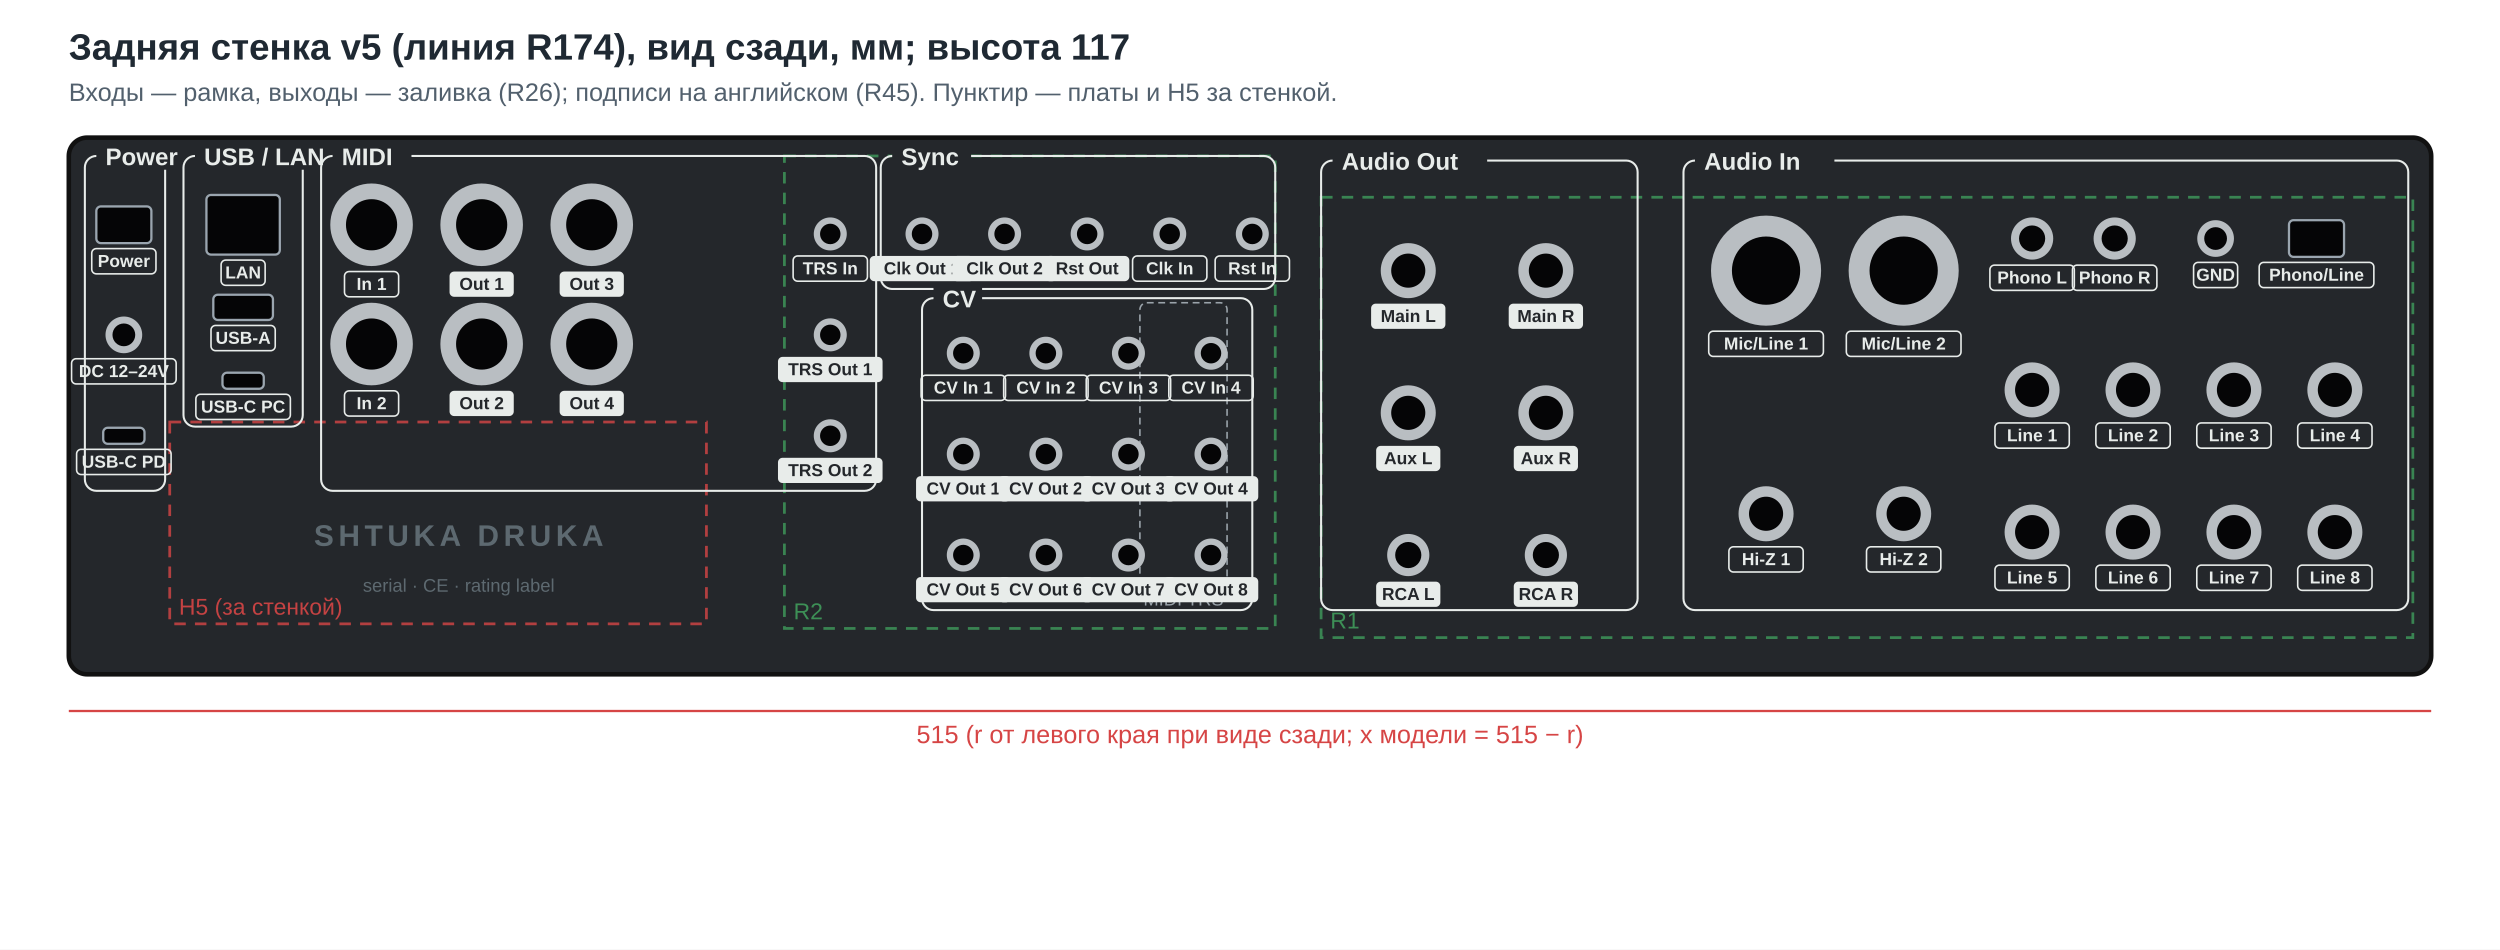
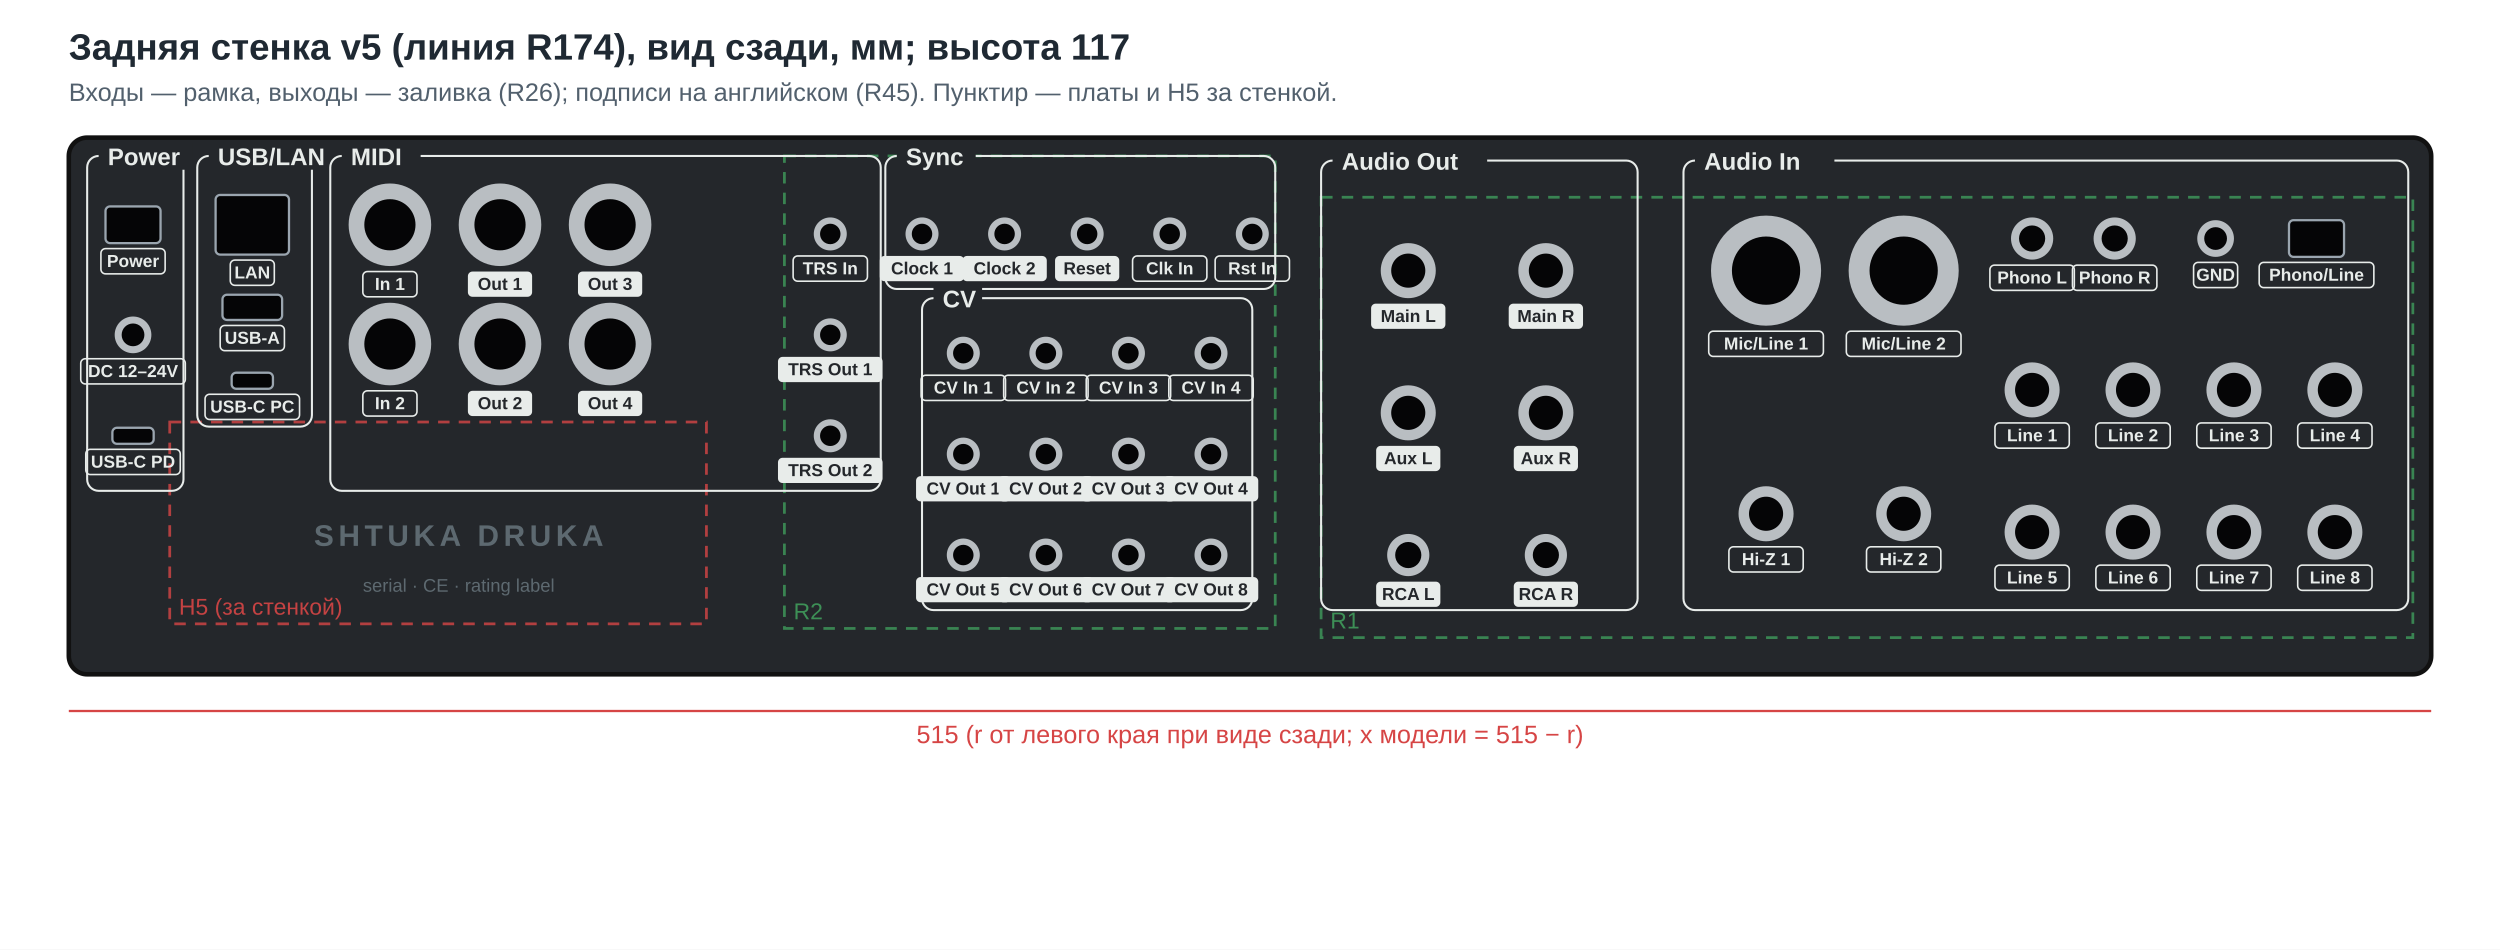
<svg xmlns="http://www.w3.org/2000/svg" viewBox="0 0 1090 414" width="1090" height="414" font-family="Segoe UI, Arial, sans-serif">
  <rect width="100%" height="100%" fill="#ffffff" />
  <text x="30" y="26" font-size="16" font-weight="700" fill="#1f2933">Задняя стенка v5 (линия R174), вид сзади, мм; высота 117</text>
  <text x="30" y="44" font-size="11" fill="#52606d">Входы — рамка, выходы — заливка (R26); подписи на английском (R45). Пунктир — платы и H5 за стенкой.</text>
  <rect x="30.0" y="60.0" width="1030.0" height="234.0" rx="8" fill="#24272b" stroke="#111" stroke-width="2" />
  <rect x="74.0" y="184.0" width="234.0" height="88.0" fill="none" stroke="#d64545" stroke-width="1.2" stroke-dasharray="5 4" opacity=".8" />
  <text x="78.0" y="268.0" font-size="10" fill="#d64545" opacity=".9">H5 (за стенкой)</text>
  <rect x="342.0" y="68.0" width="214.0" height="206.0" fill="none" stroke="#3f9b5b" stroke-width="1.2" stroke-dasharray="5 4" opacity=".8" />
  <text x="346.0" y="270.0" font-size="10" fill="#3f9b5b" opacity=".9">R2</text>
  <rect x="576.0" y="86.0" width="476.0" height="192.0" fill="none" stroke="#3f9b5b" stroke-width="1.2" stroke-dasharray="5 4" opacity=".8" />
  <text x="580.0" y="274.0" font-size="10" fill="#3f9b5b" opacity=".9">R1</text>
-   <rect x="37.0" y="68.0" width="35.0" height="146.0" rx="5" fill="none" stroke="#e8ecea" stroke-width="0.9" />
-   <rect x="42.0" y="62.0" width="41.0" height="12" fill="#24272b" />
-   <text x="46.0" y="72.0" font-size="10.5" font-weight="700" fill="#e8ecea">Power</text>
-   <rect x="80.0" y="68.0" width="52.0" height="118.0" rx="5" fill="none" stroke="#e8ecea" stroke-width="0.9" />
-   <rect x="85.0" y="62.0" width="67.4" height="12" fill="#24272b" />
-   <text x="89.0" y="72.0" font-size="10.5" font-weight="700" fill="#e8ecea">USB / LAN</text>
-   <rect x="140.0" y="68.0" width="242.0" height="146.0" rx="5" fill="none" stroke="#e8ecea" stroke-width="0.9" />
-   <rect x="145.0" y="62.0" width="34.4" height="12" fill="#24272b" />
-   <text x="149.0" y="72.0" font-size="10.5" font-weight="700" fill="#e8ecea">MIDI</text>
-   <rect x="384.0" y="68.0" width="172.0" height="58.0" rx="5" fill="none" stroke="#e8ecea" stroke-width="0.9" />
-   <rect x="389.0" y="62.0" width="34.4" height="12" fill="#24272b" />
-   <text x="393.0" y="72.0" font-size="10.5" font-weight="700" fill="#e8ecea">Sync</text>
+   <rect x="38.0" y="68.0" width="42.0" height="146.0" rx="5" fill="none" stroke="#e8ecea" stroke-width="0.9" />
+   <rect x="43.0" y="62.0" width="41.0" height="12" fill="#24272b" />
+   <text x="47.0" y="72.0" font-size="10.5" font-weight="700" fill="#e8ecea">Power</text>
+   <rect x="86.0" y="68.0" width="50.0" height="118.0" rx="5" fill="none" stroke="#e8ecea" stroke-width="0.9" />
+   <rect x="91.0" y="62.0" width="54.2" height="12" fill="#24272b" />
+   <text x="95.0" y="72.0" font-size="10.5" font-weight="700" fill="#e8ecea">USB/LAN</text>
+   <rect x="144.0" y="68.0" width="240.0" height="146.0" rx="5" fill="none" stroke="#e8ecea" stroke-width="0.9" />
+   <rect x="149.0" y="62.0" width="34.4" height="12" fill="#24272b" />
+   <text x="153.0" y="72.0" font-size="10.5" font-weight="700" fill="#e8ecea">MIDI</text>
+   <rect x="386.0" y="68.0" width="170.0" height="58.0" rx="5" fill="none" stroke="#e8ecea" stroke-width="0.9" />
+   <rect x="391.0" y="62.0" width="34.4" height="12" fill="#24272b" />
+   <text x="395.0" y="72.0" font-size="10.5" font-weight="700" fill="#e8ecea">Sync</text>
  <rect x="402.0" y="130.0" width="144.0" height="136.0" rx="5" fill="none" stroke="#e8ecea" stroke-width="0.9" />
  <rect x="407.0" y="124.0" width="21.2" height="12" fill="#24272b" />
  <text x="411.0" y="134.0" font-size="10.5" font-weight="700" fill="#e8ecea">CV</text>
  <rect x="576.0" y="70.0" width="138.0" height="196.0" rx="5" fill="none" stroke="#e8ecea" stroke-width="0.9" />
  <rect x="581.0" y="64.0" width="67.4" height="12" fill="#24272b" />
  <text x="585.0" y="74.0" font-size="10.5" font-weight="700" fill="#e8ecea">Audio Out</text>
  <rect x="734.0" y="70.0" width="316.0" height="196.0" rx="5" fill="none" stroke="#e8ecea" stroke-width="0.9" />
  <rect x="739.0" y="64.0" width="60.8" height="12" fill="#24272b" />
  <text x="743.0" y="74.0" font-size="10.5" font-weight="700" fill="#e8ecea">Audio In</text>
-   <rect x="497.0" y="132.0" width="38.0" height="122.0" rx="3" fill="none" stroke="#9aa3aa" stroke-width="0.7" stroke-dasharray="3 2" />
-   <text x="516.0" y="264.0" font-size="8" fill="#9aa3aa" text-anchor="middle">MIDI TRS</text>
-   <rect x="42.0" y="90.0" width="24.0" height="16.0" rx="2" fill="#050506" stroke="#9aa5af" stroke-width="1" />
-   <rect x="40.0" y="108.4" width="28.0" height="11" rx="2" fill="none" stroke="#e8ecea" stroke-width="0.7" />
-   <text x="54.0" y="116.4" font-size="7.6" font-weight="700" fill="#e8ecea" text-anchor="middle">Power</text>
-   <circle cx="54.0" cy="146.0" r="8.0" fill="#b9bec2" />
-   <circle cx="54.0" cy="146.0" r="4.96" fill="#050506" />
-   <rect x="31.2" y="156.4" width="45.6" height="11" rx="2" fill="none" stroke="#e8ecea" stroke-width="0.7" />
-   <text x="54.0" y="164.4" font-size="7.6" font-weight="700" fill="#e8ecea" text-anchor="middle">DC 12–24V</text>
-   <rect x="45.0" y="186.5" width="18.0" height="7.0" rx="2" fill="#050506" stroke="#9aa5af" stroke-width="1" />
-   <rect x="33.4" y="195.9" width="41.2" height="11" rx="2" fill="none" stroke="#e8ecea" stroke-width="0.7" />
-   <text x="54.0" y="203.9" font-size="7.6" font-weight="700" fill="#e8ecea" text-anchor="middle">USB-C PD</text>
-   <rect x="90.0" y="85.0" width="32.0" height="26.0" rx="2" fill="#050506" stroke="#9aa5af" stroke-width="1" />
-   <rect x="96.4" y="113.4" width="19.2" height="11" rx="2" fill="none" stroke="#e8ecea" stroke-width="0.7" />
-   <text x="106.0" y="121.4" font-size="7.6" font-weight="700" fill="#e8ecea" text-anchor="middle">LAN</text>
-   <rect x="93.0" y="128.5" width="26.0" height="11.0" rx="2" fill="#050506" stroke="#9aa5af" stroke-width="1" />
-   <rect x="92.0" y="141.9" width="28.0" height="11" rx="2" fill="none" stroke="#e8ecea" stroke-width="0.7" />
-   <text x="106.0" y="149.9" font-size="7.6" font-weight="700" fill="#e8ecea" text-anchor="middle">USB-A</text>
-   <rect x="97.0" y="162.5" width="18.0" height="7.0" rx="2" fill="#050506" stroke="#9aa5af" stroke-width="1" />
-   <rect x="85.4" y="171.9" width="41.2" height="11" rx="2" fill="none" stroke="#e8ecea" stroke-width="0.7" />
-   <text x="106.0" y="179.9" font-size="7.6" font-weight="700" fill="#e8ecea" text-anchor="middle">USB-C PC</text>
-   <circle cx="162.0" cy="98.0" r="18.0" fill="#b9bec2" />
-   <circle cx="162.0" cy="98.0" r="11.16" fill="#050506" />
-   <rect x="150.2" y="118.4" width="23.6" height="11" rx="2" fill="none" stroke="#e8ecea" stroke-width="0.7" />
-   <text x="162.0" y="126.4" font-size="7.6" font-weight="700" fill="#e8ecea" text-anchor="middle">In 1</text>
-   <circle cx="162.0" cy="150.0" r="18.0" fill="#b9bec2" />
-   <circle cx="162.0" cy="150.0" r="11.16" fill="#050506" />
-   <rect x="150.2" y="170.4" width="23.6" height="11" rx="2" fill="none" stroke="#e8ecea" stroke-width="0.7" />
-   <text x="162.0" y="178.4" font-size="7.6" font-weight="700" fill="#e8ecea" text-anchor="middle">In 2</text>
-   <circle cx="210.0" cy="98.0" r="18.0" fill="#b9bec2" />
-   <circle cx="210.0" cy="98.0" r="11.16" fill="#050506" />
-   <rect x="196.0" y="118.4" width="28.0" height="11" rx="2" fill="#e8ecea" />
-   <text x="210.0" y="126.4" font-size="7.6" font-weight="700" fill="#24272b" text-anchor="middle">Out 1</text>
-   <circle cx="210.0" cy="150.0" r="18.0" fill="#b9bec2" />
-   <circle cx="210.0" cy="150.0" r="11.16" fill="#050506" />
-   <rect x="196.0" y="170.4" width="28.0" height="11" rx="2" fill="#e8ecea" />
-   <text x="210.0" y="178.4" font-size="7.6" font-weight="700" fill="#24272b" text-anchor="middle">Out 2</text>
-   <circle cx="258.0" cy="98.0" r="18.0" fill="#b9bec2" />
-   <circle cx="258.0" cy="98.0" r="11.16" fill="#050506" />
-   <rect x="244.0" y="118.4" width="28.0" height="11" rx="2" fill="#e8ecea" />
-   <text x="258.0" y="126.4" font-size="7.6" font-weight="700" fill="#24272b" text-anchor="middle">Out 3</text>
-   <circle cx="258.0" cy="150.0" r="18.0" fill="#b9bec2" />
-   <circle cx="258.0" cy="150.0" r="11.16" fill="#050506" />
-   <rect x="244.0" y="170.4" width="28.0" height="11" rx="2" fill="#e8ecea" />
-   <text x="258.0" y="178.4" font-size="7.6" font-weight="700" fill="#24272b" text-anchor="middle">Out 4</text>
+   <rect x="46.0" y="90.0" width="24.0" height="16.0" rx="2" fill="#050506" stroke="#9aa5af" stroke-width="1" />
+   <rect x="44.0" y="108.4" width="28.0" height="11" rx="2" fill="none" stroke="#e8ecea" stroke-width="0.7" />
+   <text x="58.0" y="116.4" font-size="7.6" font-weight="700" fill="#e8ecea" text-anchor="middle">Power</text>
+   <circle cx="58.0" cy="146.0" r="8.0" fill="#b9bec2" />
+   <circle cx="58.0" cy="146.0" r="4.96" fill="#050506" />
+   <rect x="35.2" y="156.4" width="45.6" height="11" rx="2" fill="none" stroke="#e8ecea" stroke-width="0.7" />
+   <text x="58.0" y="164.4" font-size="7.6" font-weight="700" fill="#e8ecea" text-anchor="middle">DC 12–24V</text>
+   <rect x="49.0" y="186.5" width="18.0" height="7.0" rx="2" fill="#050506" stroke="#9aa5af" stroke-width="1" />
+   <rect x="37.4" y="195.9" width="41.2" height="11" rx="2" fill="none" stroke="#e8ecea" stroke-width="0.7" />
+   <text x="58.0" y="203.9" font-size="7.6" font-weight="700" fill="#e8ecea" text-anchor="middle">USB-C PD</text>
+   <rect x="94.0" y="85.0" width="32.0" height="26.0" rx="2" fill="#050506" stroke="#9aa5af" stroke-width="1" />
+   <rect x="100.4" y="113.4" width="19.2" height="11" rx="2" fill="none" stroke="#e8ecea" stroke-width="0.7" />
+   <text x="110.0" y="121.4" font-size="7.6" font-weight="700" fill="#e8ecea" text-anchor="middle">LAN</text>
+   <rect x="97.0" y="128.5" width="26.0" height="11.0" rx="2" fill="#050506" stroke="#9aa5af" stroke-width="1" />
+   <rect x="96.0" y="141.9" width="28.0" height="11" rx="2" fill="none" stroke="#e8ecea" stroke-width="0.7" />
+   <text x="110.0" y="149.9" font-size="7.6" font-weight="700" fill="#e8ecea" text-anchor="middle">USB-A</text>
+   <rect x="101.0" y="162.5" width="18.0" height="7.0" rx="2" fill="#050506" stroke="#9aa5af" stroke-width="1" />
+   <rect x="89.4" y="171.9" width="41.2" height="11" rx="2" fill="none" stroke="#e8ecea" stroke-width="0.7" />
+   <text x="110.0" y="179.9" font-size="7.6" font-weight="700" fill="#e8ecea" text-anchor="middle">USB-C PC</text>
+   <circle cx="170.0" cy="98.0" r="18.0" fill="#b9bec2" />
+   <circle cx="170.0" cy="98.0" r="11.16" fill="#050506" />
+   <rect x="158.2" y="118.4" width="23.6" height="11" rx="2" fill="none" stroke="#e8ecea" stroke-width="0.7" />
+   <text x="170.0" y="126.4" font-size="7.6" font-weight="700" fill="#e8ecea" text-anchor="middle">In 1</text>
+   <circle cx="170.0" cy="150.0" r="18.0" fill="#b9bec2" />
+   <circle cx="170.0" cy="150.0" r="11.16" fill="#050506" />
+   <rect x="158.2" y="170.4" width="23.6" height="11" rx="2" fill="none" stroke="#e8ecea" stroke-width="0.7" />
+   <text x="170.0" y="178.4" font-size="7.6" font-weight="700" fill="#e8ecea" text-anchor="middle">In 2</text>
+   <circle cx="218.0" cy="98.0" r="18.0" fill="#b9bec2" />
+   <circle cx="218.0" cy="98.0" r="11.16" fill="#050506" />
+   <rect x="204.0" y="118.4" width="28.0" height="11" rx="2" fill="#e8ecea" />
+   <text x="218.0" y="126.4" font-size="7.6" font-weight="700" fill="#24272b" text-anchor="middle">Out 1</text>
+   <circle cx="218.0" cy="150.0" r="18.0" fill="#b9bec2" />
+   <circle cx="218.0" cy="150.0" r="11.16" fill="#050506" />
+   <rect x="204.0" y="170.4" width="28.0" height="11" rx="2" fill="#e8ecea" />
+   <text x="218.0" y="178.4" font-size="7.6" font-weight="700" fill="#24272b" text-anchor="middle">Out 2</text>
+   <circle cx="266.0" cy="98.0" r="18.0" fill="#b9bec2" />
+   <circle cx="266.0" cy="98.0" r="11.16" fill="#050506" />
+   <rect x="252.0" y="118.4" width="28.0" height="11" rx="2" fill="#e8ecea" />
+   <text x="266.0" y="126.4" font-size="7.6" font-weight="700" fill="#24272b" text-anchor="middle">Out 3</text>
+   <circle cx="266.0" cy="150.0" r="18.0" fill="#b9bec2" />
+   <circle cx="266.0" cy="150.0" r="11.16" fill="#050506" />
+   <rect x="252.0" y="170.4" width="28.0" height="11" rx="2" fill="#e8ecea" />
+   <text x="266.0" y="178.4" font-size="7.6" font-weight="700" fill="#24272b" text-anchor="middle">Out 4</text>
  <circle cx="362.0" cy="102.0" r="7.2" fill="#b9bec2" />
  <circle cx="362.0" cy="102.0" r="4.464" fill="#050506" />
  <rect x="345.8" y="111.6" width="32.4" height="11" rx="2" fill="none" stroke="#e8ecea" stroke-width="0.7" />
  <text x="362.0" y="119.6" font-size="7.6" font-weight="700" fill="#e8ecea" text-anchor="middle">TRS In</text>
  <circle cx="362.0" cy="146.0" r="7.2" fill="#b9bec2" />
  <circle cx="362.0" cy="146.0" r="4.464" fill="#050506" />
  <rect x="339.2" y="155.6" width="45.6" height="11" rx="2" fill="#e8ecea" />
  <text x="362.0" y="163.6" font-size="7.6" font-weight="700" fill="#24272b" text-anchor="middle">TRS Out 1</text>
  <circle cx="362.0" cy="190.0" r="7.2" fill="#b9bec2" />
  <circle cx="362.0" cy="190.0" r="4.464" fill="#050506" />
  <rect x="339.2" y="199.6" width="45.6" height="11" rx="2" fill="#e8ecea" />
  <text x="362.0" y="207.6" font-size="7.6" font-weight="700" fill="#24272b" text-anchor="middle">TRS Out 2</text>
  <circle cx="402.0" cy="102.0" r="7.2" fill="#b9bec2" />
  <circle cx="402.0" cy="102.0" r="4.464" fill="#050506" />
-   <rect x="379.2" y="111.6" width="45.6" height="11" rx="2" fill="#e8ecea" />
-   <text x="402.0" y="119.6" font-size="7.6" font-weight="700" fill="#24272b" text-anchor="middle">Clk Out 1</text>
+   <rect x="383.6" y="111.6" width="36.8" height="11" rx="2" fill="#e8ecea" />
+   <text x="402.0" y="119.6" font-size="7.6" font-weight="700" fill="#24272b" text-anchor="middle">Clock 1</text>
  <circle cx="438.0" cy="102.0" r="7.2" fill="#b9bec2" />
  <circle cx="438.0" cy="102.0" r="4.464" fill="#050506" />
-   <rect x="415.2" y="111.6" width="45.6" height="11" rx="2" fill="#e8ecea" />
-   <text x="438.0" y="119.6" font-size="7.6" font-weight="700" fill="#24272b" text-anchor="middle">Clk Out 2</text>
+   <rect x="419.6" y="111.6" width="36.8" height="11" rx="2" fill="#e8ecea" />
+   <text x="438.0" y="119.6" font-size="7.6" font-weight="700" fill="#24272b" text-anchor="middle">Clock 2</text>
  <circle cx="474.0" cy="102.0" r="7.2" fill="#b9bec2" />
  <circle cx="474.0" cy="102.0" r="4.464" fill="#050506" />
-   <rect x="455.6" y="111.6" width="36.8" height="11" rx="2" fill="#e8ecea" />
-   <text x="474.0" y="119.6" font-size="7.6" font-weight="700" fill="#24272b" text-anchor="middle">Rst Out</text>
+   <rect x="460.0" y="111.6" width="28.0" height="11" rx="2" fill="#e8ecea" />
+   <text x="474.0" y="119.6" font-size="7.6" font-weight="700" fill="#24272b" text-anchor="middle">Reset</text>
  <circle cx="510.0" cy="102.0" r="7.2" fill="#b9bec2" />
  <circle cx="510.0" cy="102.0" r="4.464" fill="#050506" />
  <rect x="493.8" y="111.6" width="32.4" height="11" rx="2" fill="none" stroke="#e8ecea" stroke-width="0.7" />
  <text x="510.0" y="119.6" font-size="7.6" font-weight="700" fill="#e8ecea" text-anchor="middle">Clk In</text>
  <circle cx="546.0" cy="102.0" r="7.2" fill="#b9bec2" />
  <circle cx="546.0" cy="102.0" r="4.464" fill="#050506" />
  <rect x="529.8" y="111.6" width="32.4" height="11" rx="2" fill="none" stroke="#e8ecea" stroke-width="0.7" />
  <text x="546.0" y="119.6" font-size="7.6" font-weight="700" fill="#e8ecea" text-anchor="middle">Rst In</text>
  <circle cx="420.0" cy="154.0" r="7.2" fill="#b9bec2" />
  <circle cx="420.0" cy="154.0" r="4.464" fill="#050506" />
  <rect x="401.6" y="163.6" width="36.8" height="11" rx="2" fill="none" stroke="#e8ecea" stroke-width="0.7" />
  <text x="420.0" y="171.6" font-size="7.6" font-weight="700" fill="#e8ecea" text-anchor="middle">CV In 1</text>
  <circle cx="420.0" cy="198.0" r="7.2" fill="#b9bec2" />
  <circle cx="420.0" cy="198.0" r="4.464" fill="#050506" />
  <rect x="399.4" y="207.6" width="41.2" height="11" rx="2" fill="#e8ecea" />
  <text x="420.0" y="215.6" font-size="7.6" font-weight="700" fill="#24272b" text-anchor="middle">CV Out 1</text>
  <circle cx="420.0" cy="242.0" r="7.2" fill="#b9bec2" />
  <circle cx="420.0" cy="242.0" r="4.464" fill="#050506" />
  <rect x="399.4" y="251.6" width="41.2" height="11" rx="2" fill="#e8ecea" />
  <text x="420.0" y="259.6" font-size="7.6" font-weight="700" fill="#24272b" text-anchor="middle">CV Out 5</text>
  <circle cx="456.0" cy="154.0" r="7.2" fill="#b9bec2" />
  <circle cx="456.0" cy="154.0" r="4.464" fill="#050506" />
  <rect x="437.6" y="163.6" width="36.8" height="11" rx="2" fill="none" stroke="#e8ecea" stroke-width="0.7" />
  <text x="456.0" y="171.6" font-size="7.6" font-weight="700" fill="#e8ecea" text-anchor="middle">CV In 2</text>
  <circle cx="456.0" cy="198.0" r="7.2" fill="#b9bec2" />
  <circle cx="456.0" cy="198.0" r="4.464" fill="#050506" />
  <rect x="435.4" y="207.6" width="41.2" height="11" rx="2" fill="#e8ecea" />
  <text x="456.0" y="215.6" font-size="7.6" font-weight="700" fill="#24272b" text-anchor="middle">CV Out 2</text>
  <circle cx="456.0" cy="242.0" r="7.2" fill="#b9bec2" />
  <circle cx="456.0" cy="242.0" r="4.464" fill="#050506" />
  <rect x="435.4" y="251.6" width="41.2" height="11" rx="2" fill="#e8ecea" />
  <text x="456.0" y="259.6" font-size="7.6" font-weight="700" fill="#24272b" text-anchor="middle">CV Out 6</text>
  <circle cx="492.0" cy="154.0" r="7.2" fill="#b9bec2" />
  <circle cx="492.0" cy="154.0" r="4.464" fill="#050506" />
  <rect x="473.6" y="163.6" width="36.8" height="11" rx="2" fill="none" stroke="#e8ecea" stroke-width="0.7" />
  <text x="492.0" y="171.6" font-size="7.6" font-weight="700" fill="#e8ecea" text-anchor="middle">CV In 3</text>
  <circle cx="492.0" cy="198.0" r="7.2" fill="#b9bec2" />
  <circle cx="492.0" cy="198.0" r="4.464" fill="#050506" />
  <rect x="471.4" y="207.6" width="41.2" height="11" rx="2" fill="#e8ecea" />
  <text x="492.0" y="215.6" font-size="7.6" font-weight="700" fill="#24272b" text-anchor="middle">CV Out 3</text>
  <circle cx="492.0" cy="242.0" r="7.2" fill="#b9bec2" />
  <circle cx="492.0" cy="242.0" r="4.464" fill="#050506" />
  <rect x="471.4" y="251.6" width="41.2" height="11" rx="2" fill="#e8ecea" />
  <text x="492.0" y="259.6" font-size="7.6" font-weight="700" fill="#24272b" text-anchor="middle">CV Out 7</text>
  <circle cx="528.0" cy="154.0" r="7.2" fill="#b9bec2" />
  <circle cx="528.0" cy="154.0" r="4.464" fill="#050506" />
  <rect x="509.6" y="163.6" width="36.8" height="11" rx="2" fill="none" stroke="#e8ecea" stroke-width="0.7" />
  <text x="528.0" y="171.6" font-size="7.6" font-weight="700" fill="#e8ecea" text-anchor="middle">CV In 4</text>
  <circle cx="528.0" cy="198.0" r="7.2" fill="#b9bec2" />
  <circle cx="528.0" cy="198.0" r="4.464" fill="#050506" />
  <rect x="507.4" y="207.6" width="41.2" height="11" rx="2" fill="#e8ecea" />
  <text x="528.0" y="215.6" font-size="7.6" font-weight="700" fill="#24272b" text-anchor="middle">CV Out 4</text>
  <circle cx="528.0" cy="242.0" r="7.2" fill="#b9bec2" />
  <circle cx="528.0" cy="242.0" r="4.464" fill="#050506" />
  <rect x="507.4" y="251.6" width="41.2" height="11" rx="2" fill="#e8ecea" />
  <text x="528.0" y="259.6" font-size="7.6" font-weight="700" fill="#24272b" text-anchor="middle">CV Out 8</text>
  <circle cx="614.0" cy="118.0" r="12.0" fill="#b9bec2" />
  <circle cx="614.0" cy="118.0" r="7.44" fill="#050506" />
  <rect x="597.8" y="132.4" width="32.4" height="11" rx="2" fill="#e8ecea" />
  <text x="614.0" y="140.4" font-size="7.6" font-weight="700" fill="#24272b" text-anchor="middle">Main L</text>
  <circle cx="674.0" cy="118.0" r="12.0" fill="#b9bec2" />
  <circle cx="674.0" cy="118.0" r="7.44" fill="#050506" />
  <rect x="657.8" y="132.4" width="32.4" height="11" rx="2" fill="#e8ecea" />
  <text x="674.0" y="140.4" font-size="7.6" font-weight="700" fill="#24272b" text-anchor="middle">Main R</text>
  <circle cx="614.0" cy="180.0" r="12.0" fill="#b9bec2" />
  <circle cx="614.0" cy="180.0" r="7.44" fill="#050506" />
  <rect x="600.0" y="194.4" width="28.0" height="11" rx="2" fill="#e8ecea" />
  <text x="614.0" y="202.4" font-size="7.6" font-weight="700" fill="#24272b" text-anchor="middle">Aux L</text>
  <circle cx="674.0" cy="180.0" r="12.0" fill="#b9bec2" />
  <circle cx="674.0" cy="180.0" r="7.44" fill="#050506" />
  <rect x="660.0" y="194.4" width="28.0" height="11" rx="2" fill="#e8ecea" />
  <text x="674.0" y="202.4" font-size="7.6" font-weight="700" fill="#24272b" text-anchor="middle">Aux R</text>
  <circle cx="614.0" cy="242.0" r="9.2" fill="#b9bec2" />
  <circle cx="614.0" cy="242.0" r="5.704" fill="#050506" />
  <rect x="600.0" y="253.6" width="28.0" height="11" rx="2" fill="#e8ecea" />
  <text x="614.0" y="261.6" font-size="7.6" font-weight="700" fill="#24272b" text-anchor="middle">RCA L</text>
  <circle cx="674.0" cy="242.0" r="9.2" fill="#b9bec2" />
  <circle cx="674.0" cy="242.0" r="5.704" fill="#050506" />
  <rect x="660.0" y="253.6" width="28.0" height="11" rx="2" fill="#e8ecea" />
  <text x="674.0" y="261.6" font-size="7.6" font-weight="700" fill="#24272b" text-anchor="middle">RCA R</text>
  <circle cx="770.0" cy="118.0" r="24.0" fill="#b9bec2" />
  <circle cx="770.0" cy="118.0" r="14.88" fill="#050506" />
  <rect x="745.0" y="144.4" width="50.0" height="11" rx="2" fill="none" stroke="#e8ecea" stroke-width="0.7" />
  <text x="770.0" y="152.4" font-size="7.6" font-weight="700" fill="#e8ecea" text-anchor="middle">Mic/Line 1</text>
  <circle cx="830.0" cy="118.0" r="24.0" fill="#b9bec2" />
  <circle cx="830.0" cy="118.0" r="14.88" fill="#050506" />
  <rect x="805.0" y="144.4" width="50.0" height="11" rx="2" fill="none" stroke="#e8ecea" stroke-width="0.7" />
  <text x="830.0" y="152.4" font-size="7.6" font-weight="700" fill="#e8ecea" text-anchor="middle">Mic/Line 2</text>
  <circle cx="770.0" cy="224.0" r="12.0" fill="#b9bec2" />
  <circle cx="770.0" cy="224.0" r="7.44" fill="#050506" />
  <rect x="753.8" y="238.4" width="32.4" height="11" rx="2" fill="none" stroke="#e8ecea" stroke-width="0.7" />
  <text x="770.0" y="246.4" font-size="7.6" font-weight="700" fill="#e8ecea" text-anchor="middle">Hi-Z 1</text>
  <circle cx="830.0" cy="224.0" r="12.0" fill="#b9bec2" />
  <circle cx="830.0" cy="224.0" r="7.44" fill="#050506" />
  <rect x="813.8" y="238.4" width="32.4" height="11" rx="2" fill="none" stroke="#e8ecea" stroke-width="0.7" />
  <text x="830.0" y="246.4" font-size="7.6" font-weight="700" fill="#e8ecea" text-anchor="middle">Hi-Z 2</text>
  <circle cx="886.0" cy="104.0" r="9.2" fill="#b9bec2" />
  <circle cx="886.0" cy="104.0" r="5.704" fill="#050506" />
  <rect x="867.6" y="115.6" width="36.8" height="11" rx="2" fill="none" stroke="#e8ecea" stroke-width="0.7" />
  <text x="886.0" y="123.6" font-size="7.6" font-weight="700" fill="#e8ecea" text-anchor="middle">Phono L</text>
  <circle cx="922.0" cy="104.0" r="9.2" fill="#b9bec2" />
  <circle cx="922.0" cy="104.0" r="5.704" fill="#050506" />
  <rect x="903.6" y="115.6" width="36.8" height="11" rx="2" fill="none" stroke="#e8ecea" stroke-width="0.7" />
  <text x="922.0" y="123.6" font-size="7.6" font-weight="700" fill="#e8ecea" text-anchor="middle">Phono R</text>
  <circle cx="966.0" cy="104.0" r="8.0" fill="#b9bec2" />
  <circle cx="966.0" cy="104.0" r="4.96" fill="#050506" />
  <rect x="956.4" y="114.4" width="19.2" height="11" rx="2" fill="none" stroke="#e8ecea" stroke-width="0.7" />
  <text x="966.0" y="122.4" font-size="7.6" font-weight="700" fill="#e8ecea" text-anchor="middle">GND</text>
  <rect x="998.0" y="96.0" width="24.0" height="16.0" rx="2" fill="#050506" stroke="#9aa5af" stroke-width="1" />
  <rect x="985.0" y="114.4" width="50.0" height="11" rx="2" fill="none" stroke="#e8ecea" stroke-width="0.7" />
  <text x="1010.0" y="122.4" font-size="7.6" font-weight="700" fill="#e8ecea" text-anchor="middle">Phono/Line</text>
  <circle cx="886.0" cy="170.0" r="12.0" fill="#b9bec2" />
  <circle cx="886.0" cy="170.0" r="7.44" fill="#050506" />
  <rect x="869.8" y="184.4" width="32.4" height="11" rx="2" fill="none" stroke="#e8ecea" stroke-width="0.7" />
  <text x="886.0" y="192.4" font-size="7.6" font-weight="700" fill="#e8ecea" text-anchor="middle">Line 1</text>
  <circle cx="930.0" cy="170.0" r="12.0" fill="#b9bec2" />
  <circle cx="930.0" cy="170.0" r="7.44" fill="#050506" />
  <rect x="913.8" y="184.4" width="32.4" height="11" rx="2" fill="none" stroke="#e8ecea" stroke-width="0.7" />
  <text x="930.0" y="192.4" font-size="7.6" font-weight="700" fill="#e8ecea" text-anchor="middle">Line 2</text>
  <circle cx="974.0" cy="170.0" r="12.0" fill="#b9bec2" />
  <circle cx="974.0" cy="170.0" r="7.44" fill="#050506" />
  <rect x="957.8" y="184.4" width="32.4" height="11" rx="2" fill="none" stroke="#e8ecea" stroke-width="0.7" />
  <text x="974.0" y="192.4" font-size="7.6" font-weight="700" fill="#e8ecea" text-anchor="middle">Line 3</text>
  <circle cx="1018.0" cy="170.0" r="12.0" fill="#b9bec2" />
  <circle cx="1018.0" cy="170.0" r="7.44" fill="#050506" />
  <rect x="1001.8" y="184.4" width="32.4" height="11" rx="2" fill="none" stroke="#e8ecea" stroke-width="0.7" />
  <text x="1018.0" y="192.4" font-size="7.6" font-weight="700" fill="#e8ecea" text-anchor="middle">Line 4</text>
  <circle cx="886.0" cy="232.0" r="12.0" fill="#b9bec2" />
  <circle cx="886.0" cy="232.0" r="7.44" fill="#050506" />
  <rect x="869.8" y="246.4" width="32.4" height="11" rx="2" fill="none" stroke="#e8ecea" stroke-width="0.7" />
  <text x="886.0" y="254.4" font-size="7.6" font-weight="700" fill="#e8ecea" text-anchor="middle">Line 5</text>
  <circle cx="930.0" cy="232.0" r="12.0" fill="#b9bec2" />
  <circle cx="930.0" cy="232.0" r="7.44" fill="#050506" />
  <rect x="913.8" y="246.4" width="32.4" height="11" rx="2" fill="none" stroke="#e8ecea" stroke-width="0.7" />
  <text x="930.0" y="254.4" font-size="7.6" font-weight="700" fill="#e8ecea" text-anchor="middle">Line 6</text>
  <circle cx="974.0" cy="232.0" r="12.0" fill="#b9bec2" />
  <circle cx="974.0" cy="232.0" r="7.44" fill="#050506" />
  <rect x="957.8" y="246.4" width="32.4" height="11" rx="2" fill="none" stroke="#e8ecea" stroke-width="0.7" />
  <text x="974.0" y="254.4" font-size="7.6" font-weight="700" fill="#e8ecea" text-anchor="middle">Line 7</text>
  <circle cx="1018.0" cy="232.0" r="12.0" fill="#b9bec2" />
  <circle cx="1018.0" cy="232.0" r="7.44" fill="#050506" />
  <rect x="1001.8" y="246.4" width="32.4" height="11" rx="2" fill="none" stroke="#e8ecea" stroke-width="0.7" />
  <text x="1018.0" y="254.4" font-size="7.6" font-weight="700" fill="#e8ecea" text-anchor="middle">Line 8</text>
  <text x="200.0" y="238.0" font-size="13" font-weight="700" fill="#5d6970" text-anchor="middle" letter-spacing="2">SHTUKA DRUKA</text>
  <text x="200.0" y="258.0" font-size="8" fill="#5d6970" text-anchor="middle">serial · CE · rating label</text>
  <line x1="30.0" y1="310.0" x2="1060.0" y2="310.0" stroke="#d64545" />
  <text x="545.0" y="324.0" font-size="11" fill="#d64545" text-anchor="middle">515 (r от левого края при виде сзади; x модели = 515 − r)</text>
</svg>
